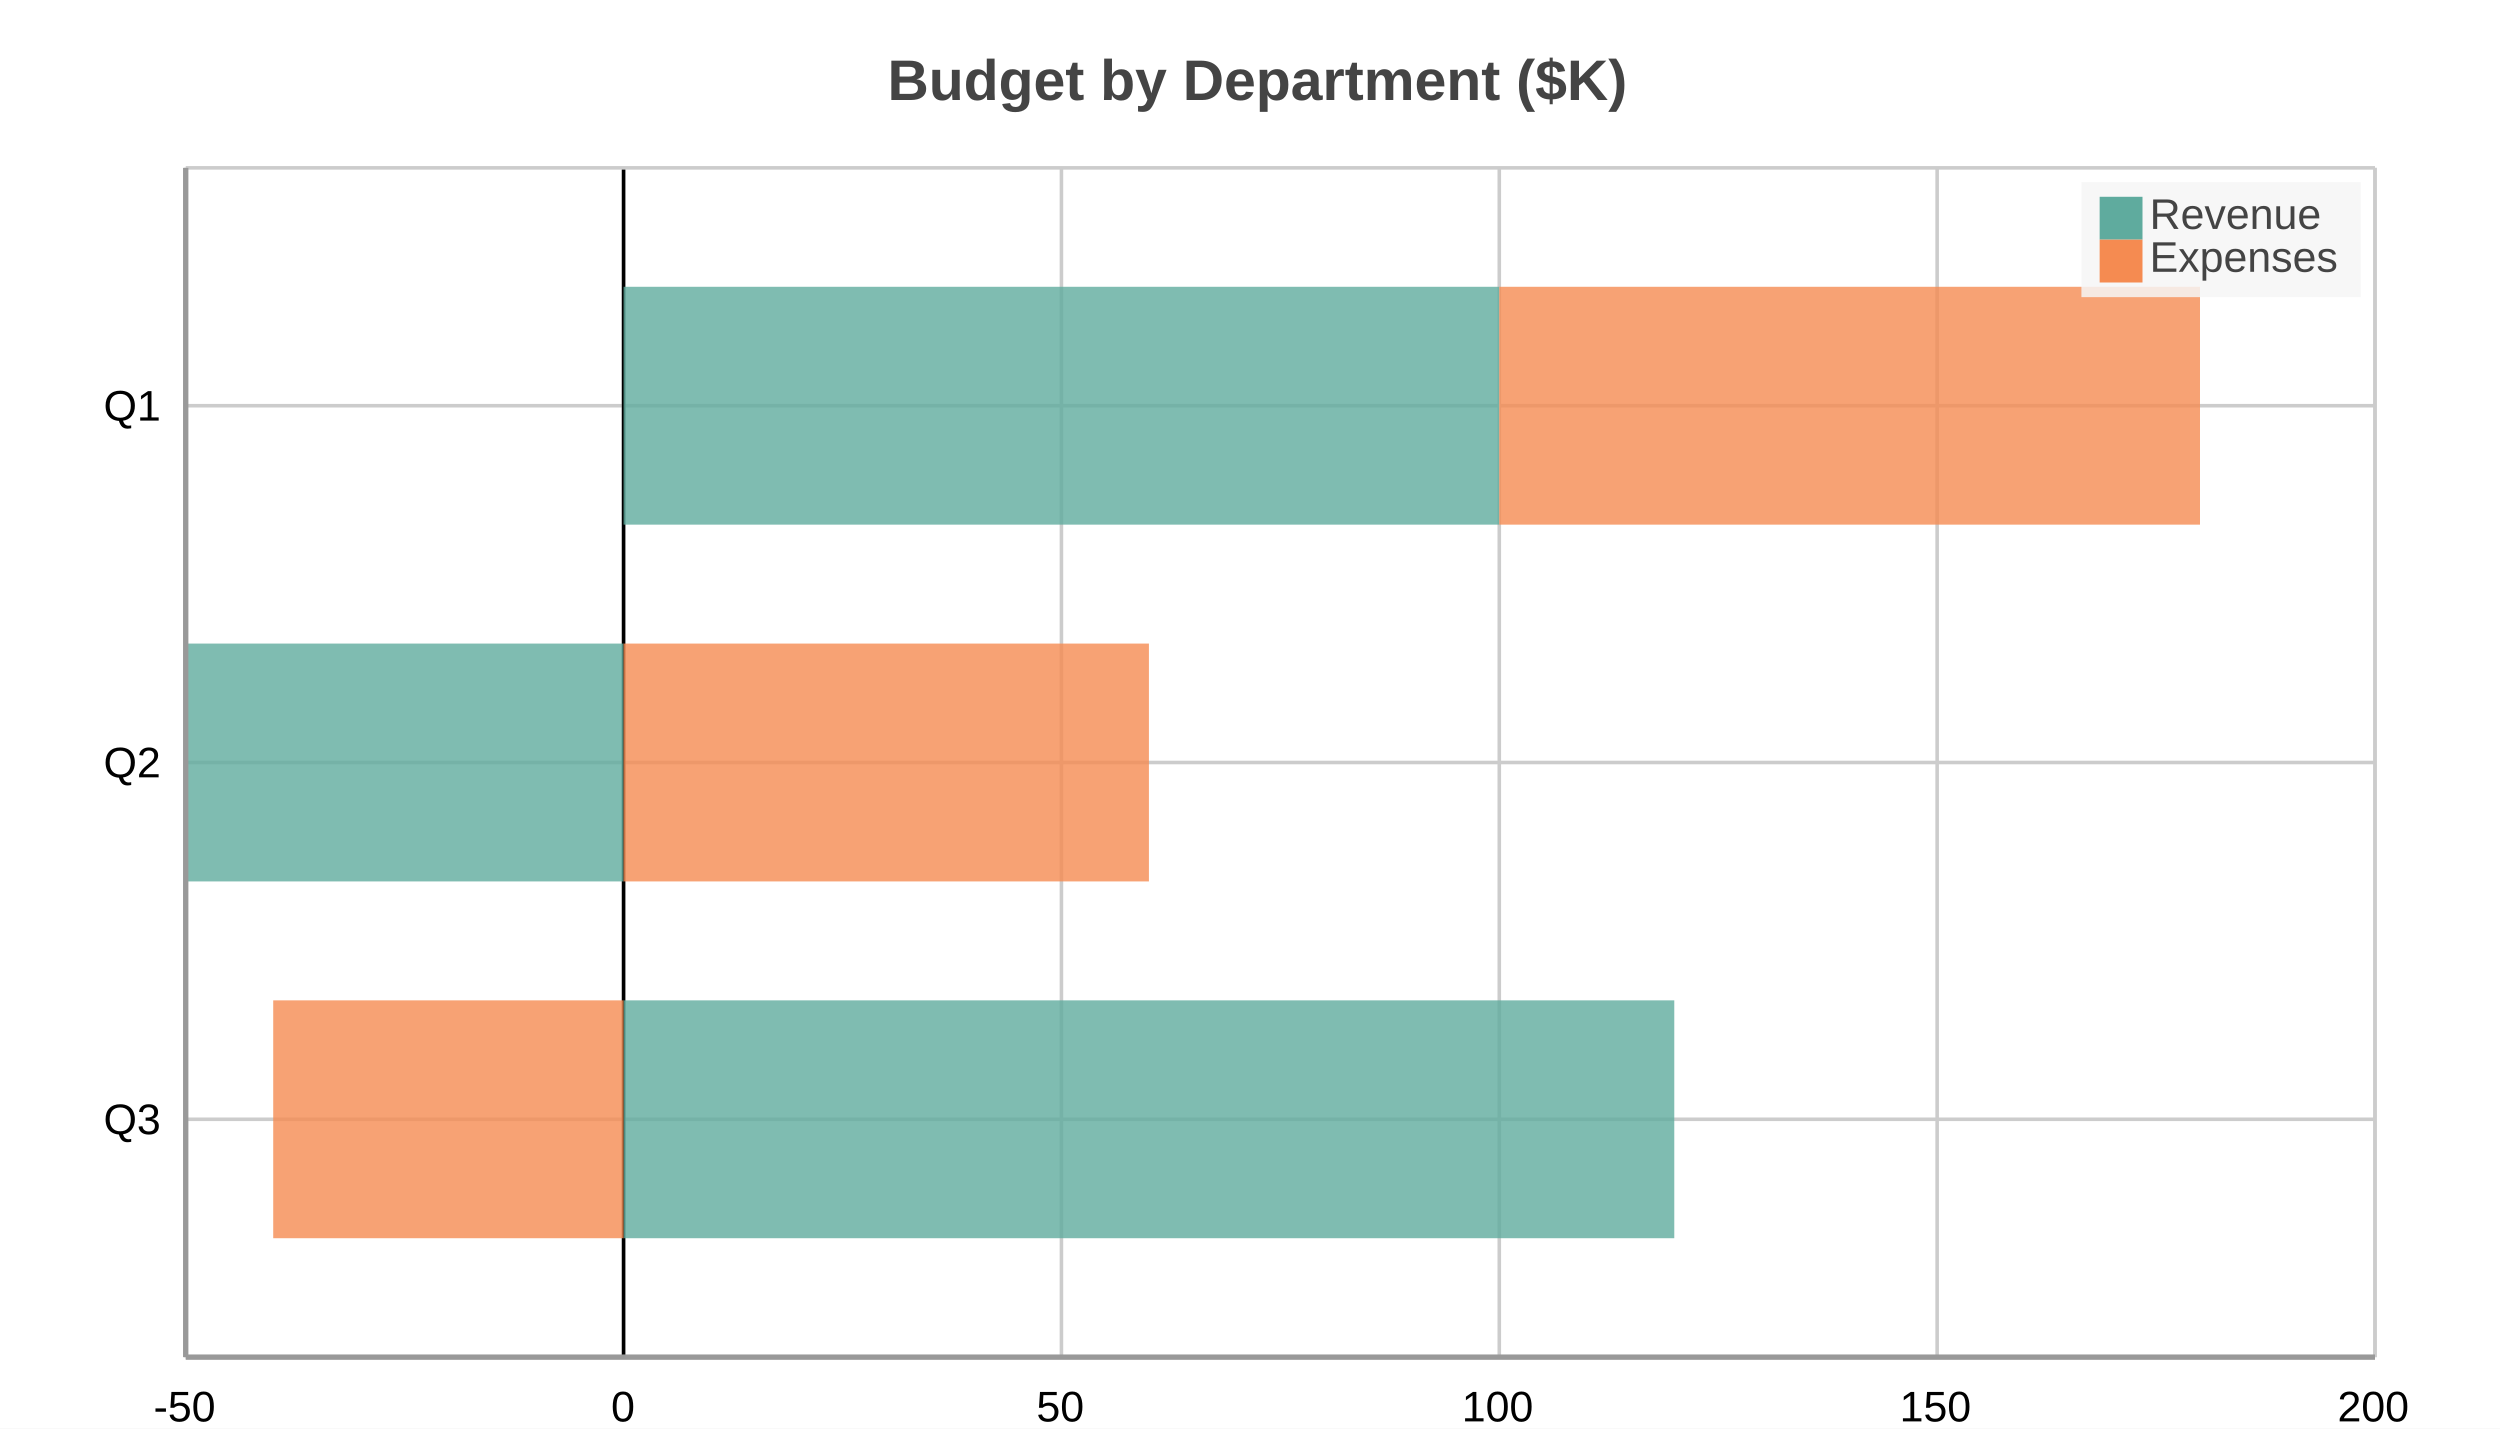
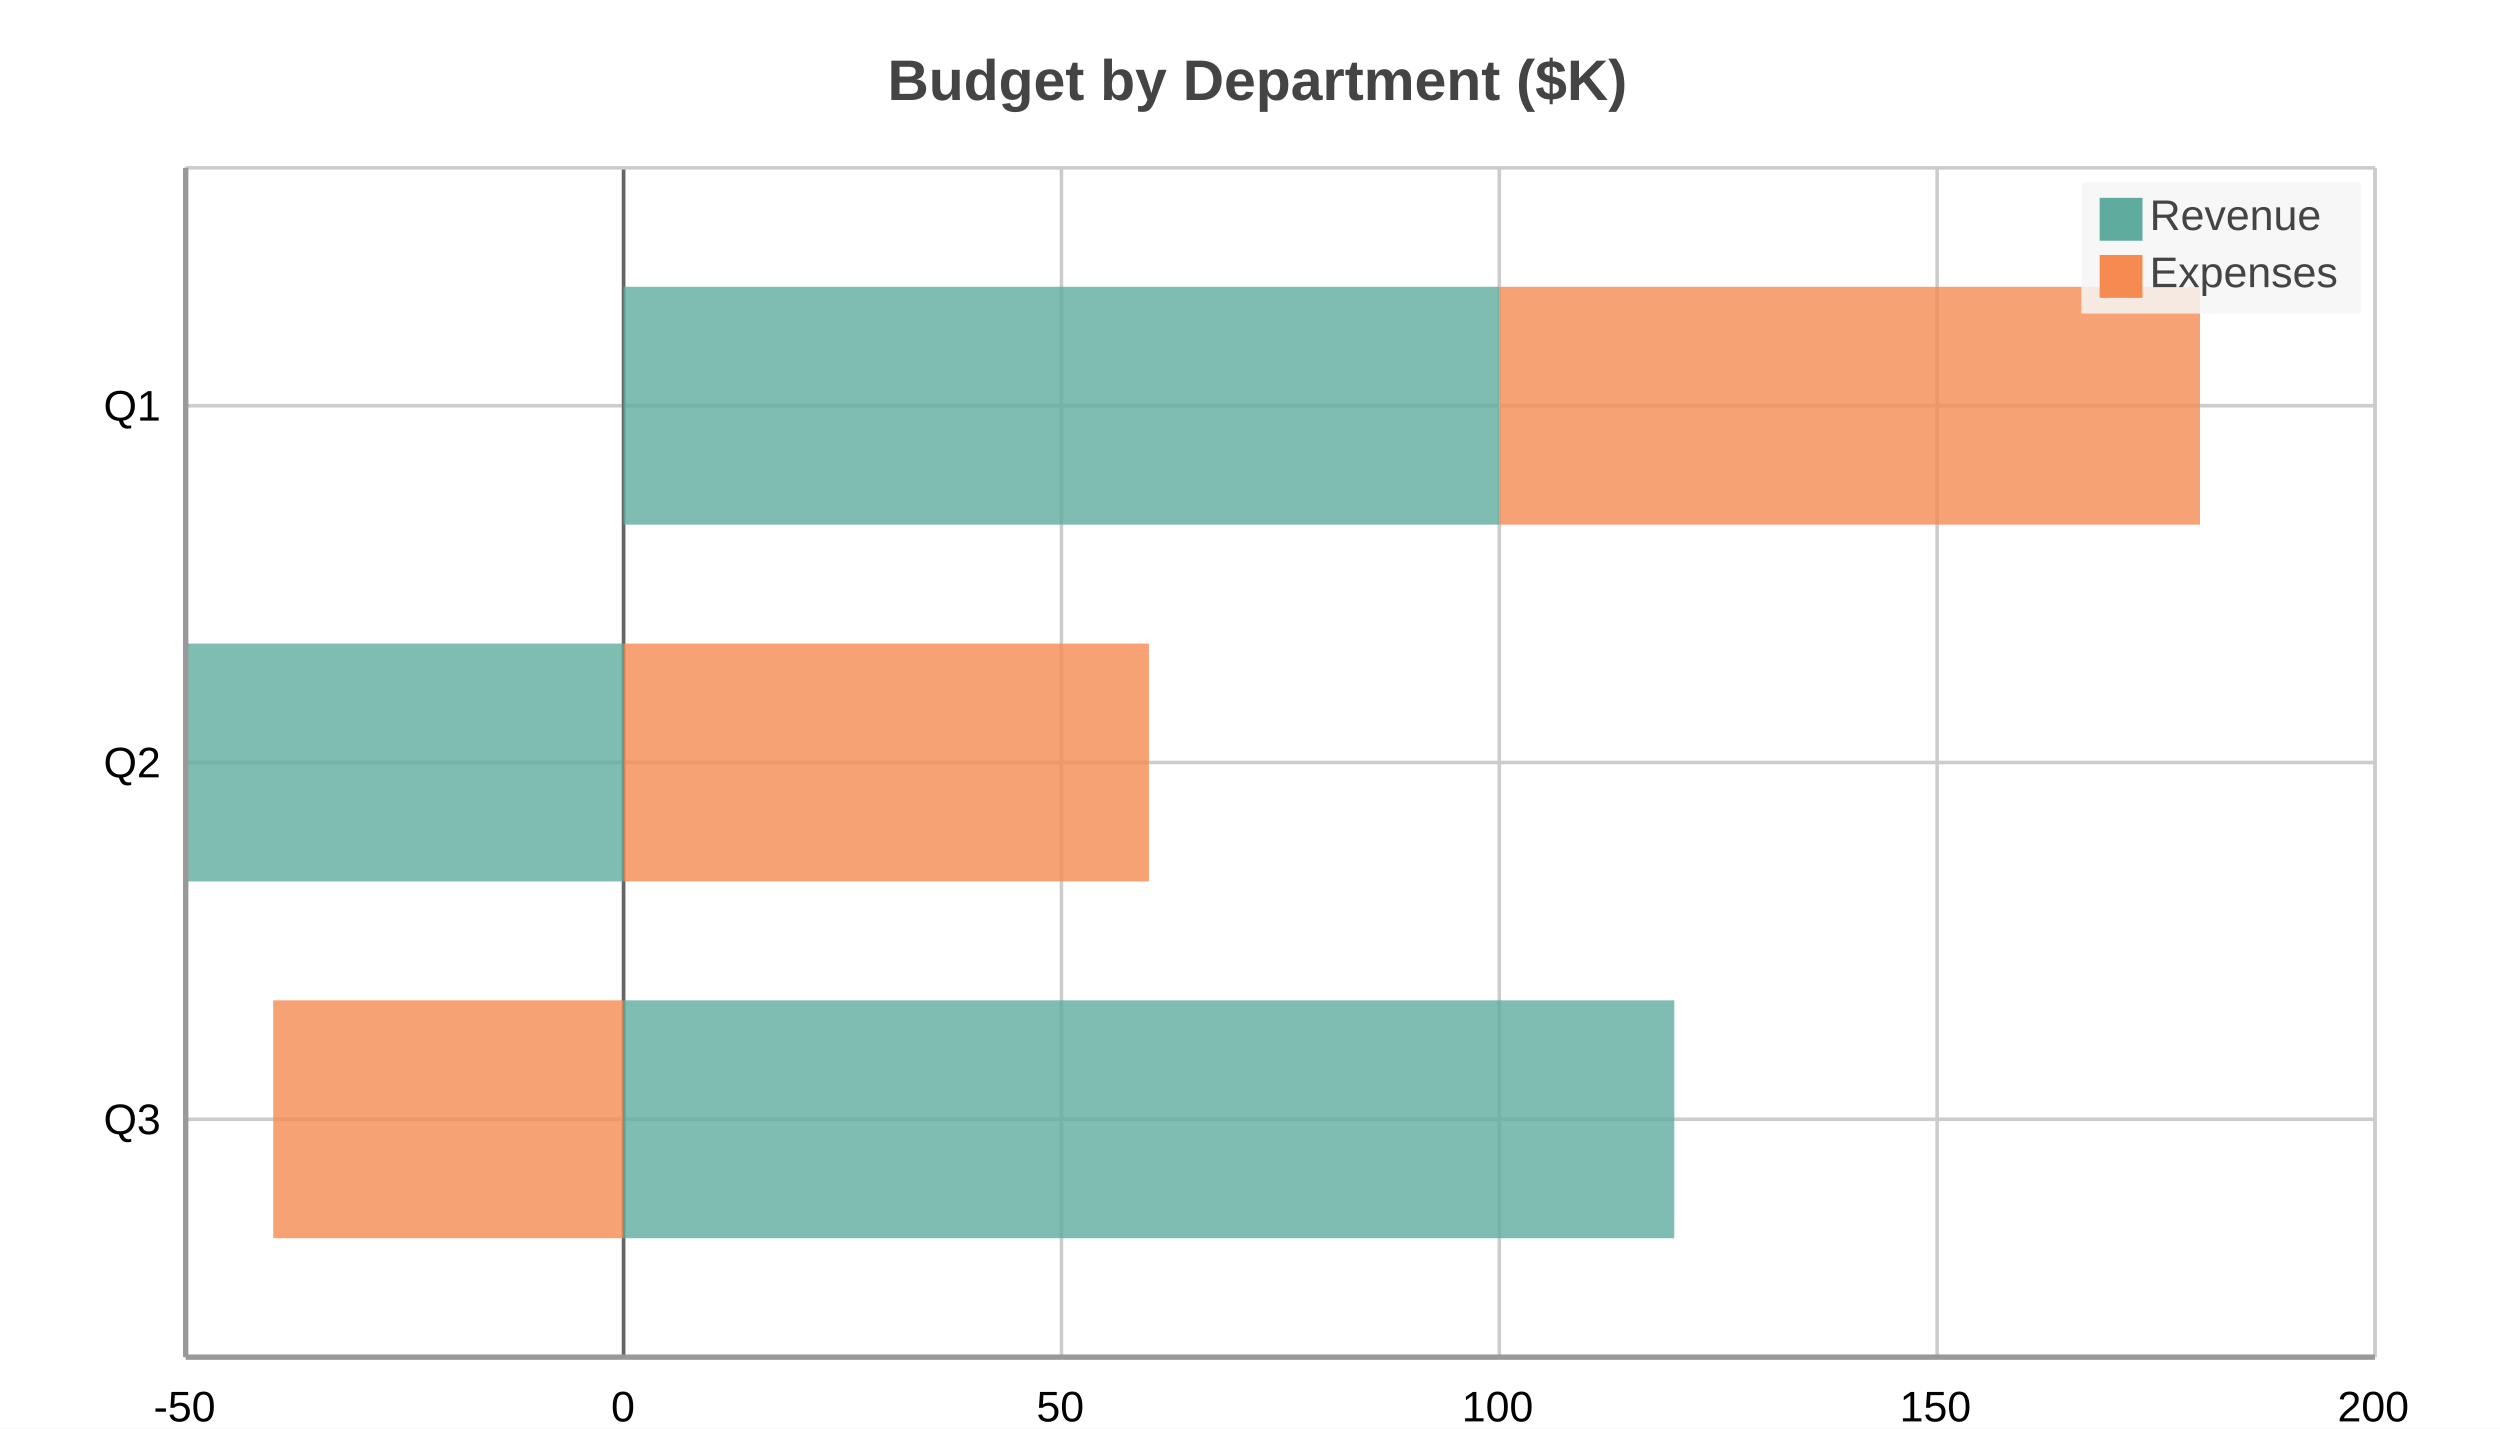
<svg xmlns="http://www.w3.org/2000/svg" width="700" height="400" viewBox="0 0 700 400">
  <path fill="#FFFFFF" d="M0 0 h700 v400 h-700 v-400Z" />
  <text transform="translate(-101.5, 18)" fill="#444444" font-family="Arial" font-weight="bold" font-size="16" x="350.0" y="10.0">Budget by Department ($K)</text>
  <defs>
    <clipPath id="plot-clip">
      <rect x="0" y="0" width="613.0" height="333.0" />
    </clipPath>
  </defs>
  <g>
    <path stroke="#cccccc" stroke-dasharray="None" d="M0 66.6 h613.0 M0 166.5 h613.0 M0 266.4 h613.0" transform="translate(52.0, 47.0)" />
    <g font-size="12" font-family="Arial" fill="#000000" transform="translate(46.0, 47.0)">
      <text x="0" y="66.6" dominant-baseline="central" transform="translate(-17, 0)">Q1</text>
      <text x="0" y="166.5" dominant-baseline="central" transform="translate(-17, 0)">Q2</text>
      <text x="0" y="266.4" dominant-baseline="central" transform="translate(-17, 0)">Q3</text>
    </g>
  </g>
  <g>
    <path stroke="#cccccc" stroke-dasharray="None" d="M613.0 0 v333.0 M490.4 0 v333.0 M367.8 0 v333.0 M245.2 0 v333.0 M122.6 0 v333.0 M0.0 0 v333.0" transform="translate(52.0, 47.0)" />
    <g font-size="12" font-family="Arial" fill="#000000" transform="translate(52.0, 65.0)">
      <text x="613.0" y="333.0" transform="translate(-10.5, 0)">200</text>
      <text x="490.4" y="333.0" transform="translate(-10.5, 0)">150</text>
      <text x="367.8" y="333.0" transform="translate(-10.5, 0)">100</text>
      <text x="245.2" y="333.0" transform="translate(-7.0, 0)">50</text>
      <text x="122.6" y="333.0" transform="translate(-3.5, 0)">0</text>
      <text x="0.0" y="333.0" transform="translate(-9.0, 0)">-50</text>
    </g>
  </g>
-   <path transform="translate(52.0, 47.0)" d="M122.6 0 v333.0z" stroke="black" />
+   <path transform="translate(52.0, 47.0)" d="M122.6 0 v333.0z" stroke="#666666" />
  <g>
    <g opacity="0.8" transform="translate(174.6, 47.0)">
      <path d="M0.0 33.3 h245.2 v66.6 h-245.2 v-66.6Z M-122.6 133.2 h122.6 v66.6 h-122.6 v-66.6Z M0.0 233.1 h294.2 v66.6 h-294.2 v-66.6Z" fill="#5fab9e" />
      <path d="M245.2 33.3 h196.2 v66.6 h-196.2 v-66.6Z M0.0 133.2 h147.1 v66.6 h-147.1 v-66.6Z M-98.1 233.1 h98.1 v66.6 h-98.1 v-66.6Z" fill="#f58b51" />
    </g>
    <path stroke="#cccccc" stroke-dasharray="None" d="M0 333.0 h613.0" transform="translate(52.0, 47.0)" />
    <path stroke="#cccccc" stroke-dasharray="None" d="M0 0 h613.0" transform="translate(52.0, 47.0)" />
    <path stroke="#cccccc" stroke-dasharray="None" d="M0 0 v333.0" transform="translate(52.0, 47.0)" />
    <path stroke="#cccccc" stroke-dasharray="None" d="M613.0 0 v333.0" transform="translate(52.0, 47.0)" />
  </g>
  <g>
-     <rect transform="translate(-5.1, -2.1)" x="587.9" y="53.1" width="78.2" height="32.2" fill="#f5f5f5" fill-opacity="0.85" stroke="none" />
+     <rect transform="translate(-5.1, -2.4)" x="587.9" y="53.4" width="78.2" height="36.8" fill="#f5f5f5" fill-opacity="0.85" stroke="none" />
    <g>
-       <rect y="55.1" x="587.9" width="12" height="12" fill="#5fab9e" />
-       <text y="64.1" x="601.9" font-size="12" font-family="Arial" fill="#444444">Revenue</text>
+       <rect y="55.4" x="587.9" width="12" height="12" fill="#5fab9e" />
+       <text y="64.4" x="601.9" font-size="12" font-family="Arial" fill="#444444">Revenue</text>
    </g>
    <g>
-       <rect y="67.1" x="587.9" width="12" height="12" fill="#f58b51" />
-       <text y="76.1" x="601.9" font-size="12" font-family="Arial" fill="#444444">Expenses</text>
+       <rect y="71.4" x="587.9" width="12" height="12" fill="#f58b51" />
+       <text y="80.4" x="601.9" font-size="12" font-family="Arial" fill="#444444">Expenses</text>
    </g>
  </g>
  <path d="M52.0 47.0 v333.0 M52.0 380.0 h613.0" stroke="#999" stroke-width="1.5" fill="none" />
</svg>
